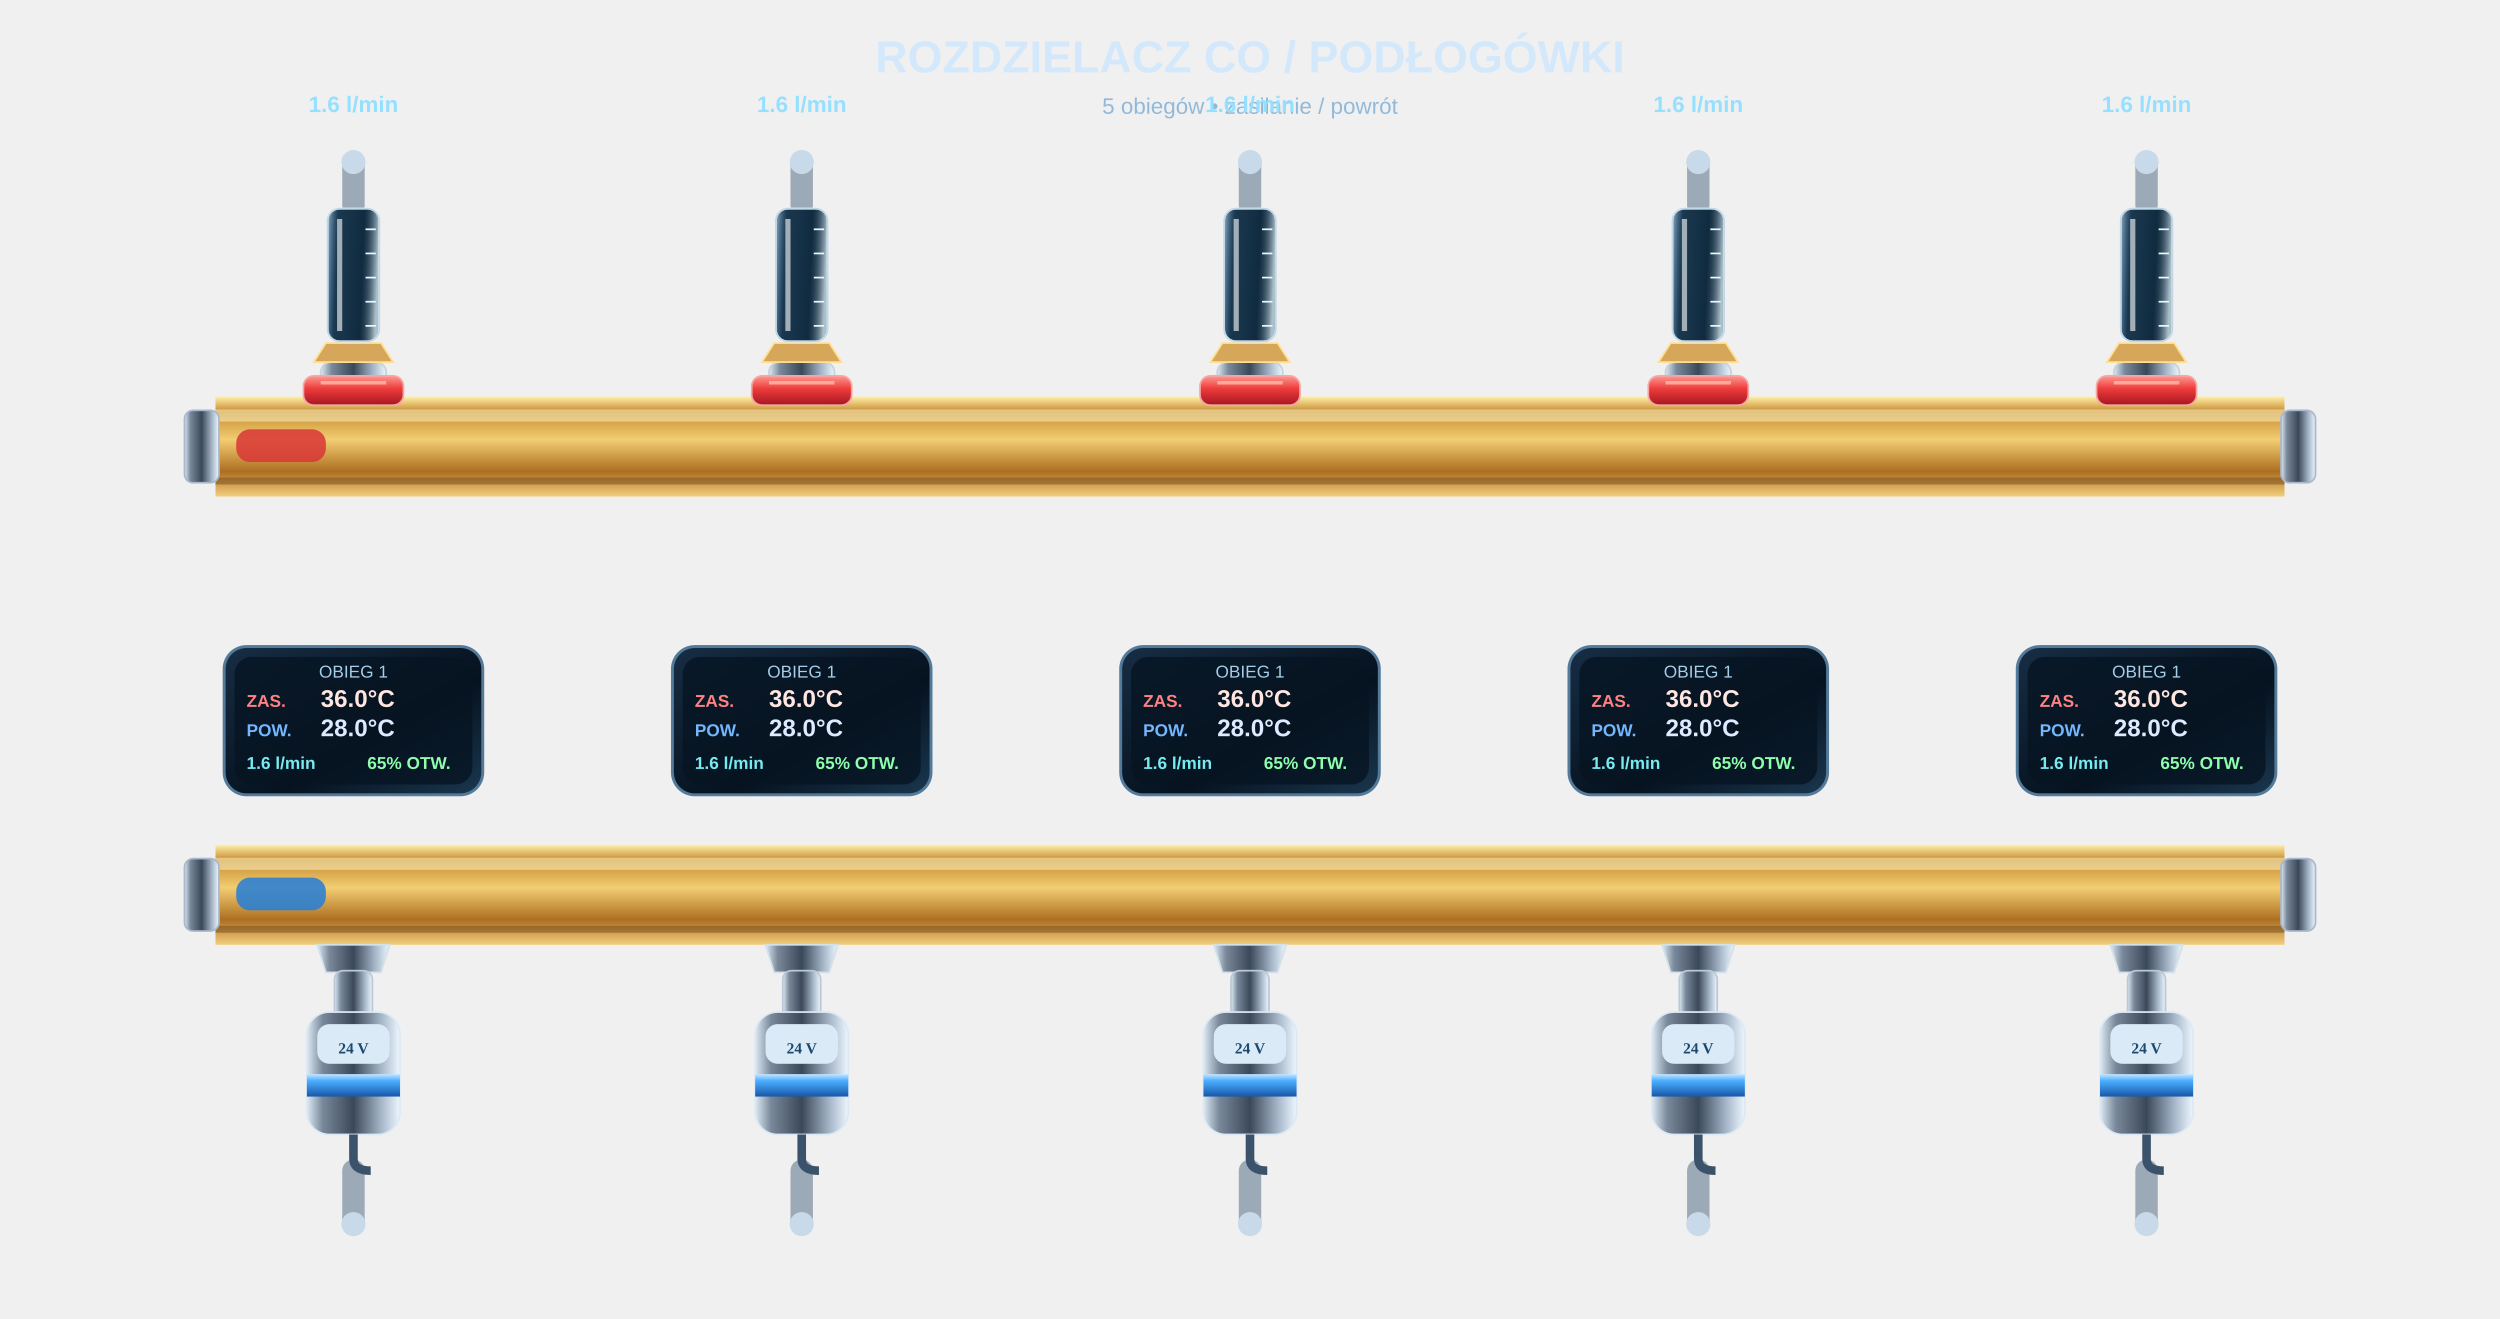
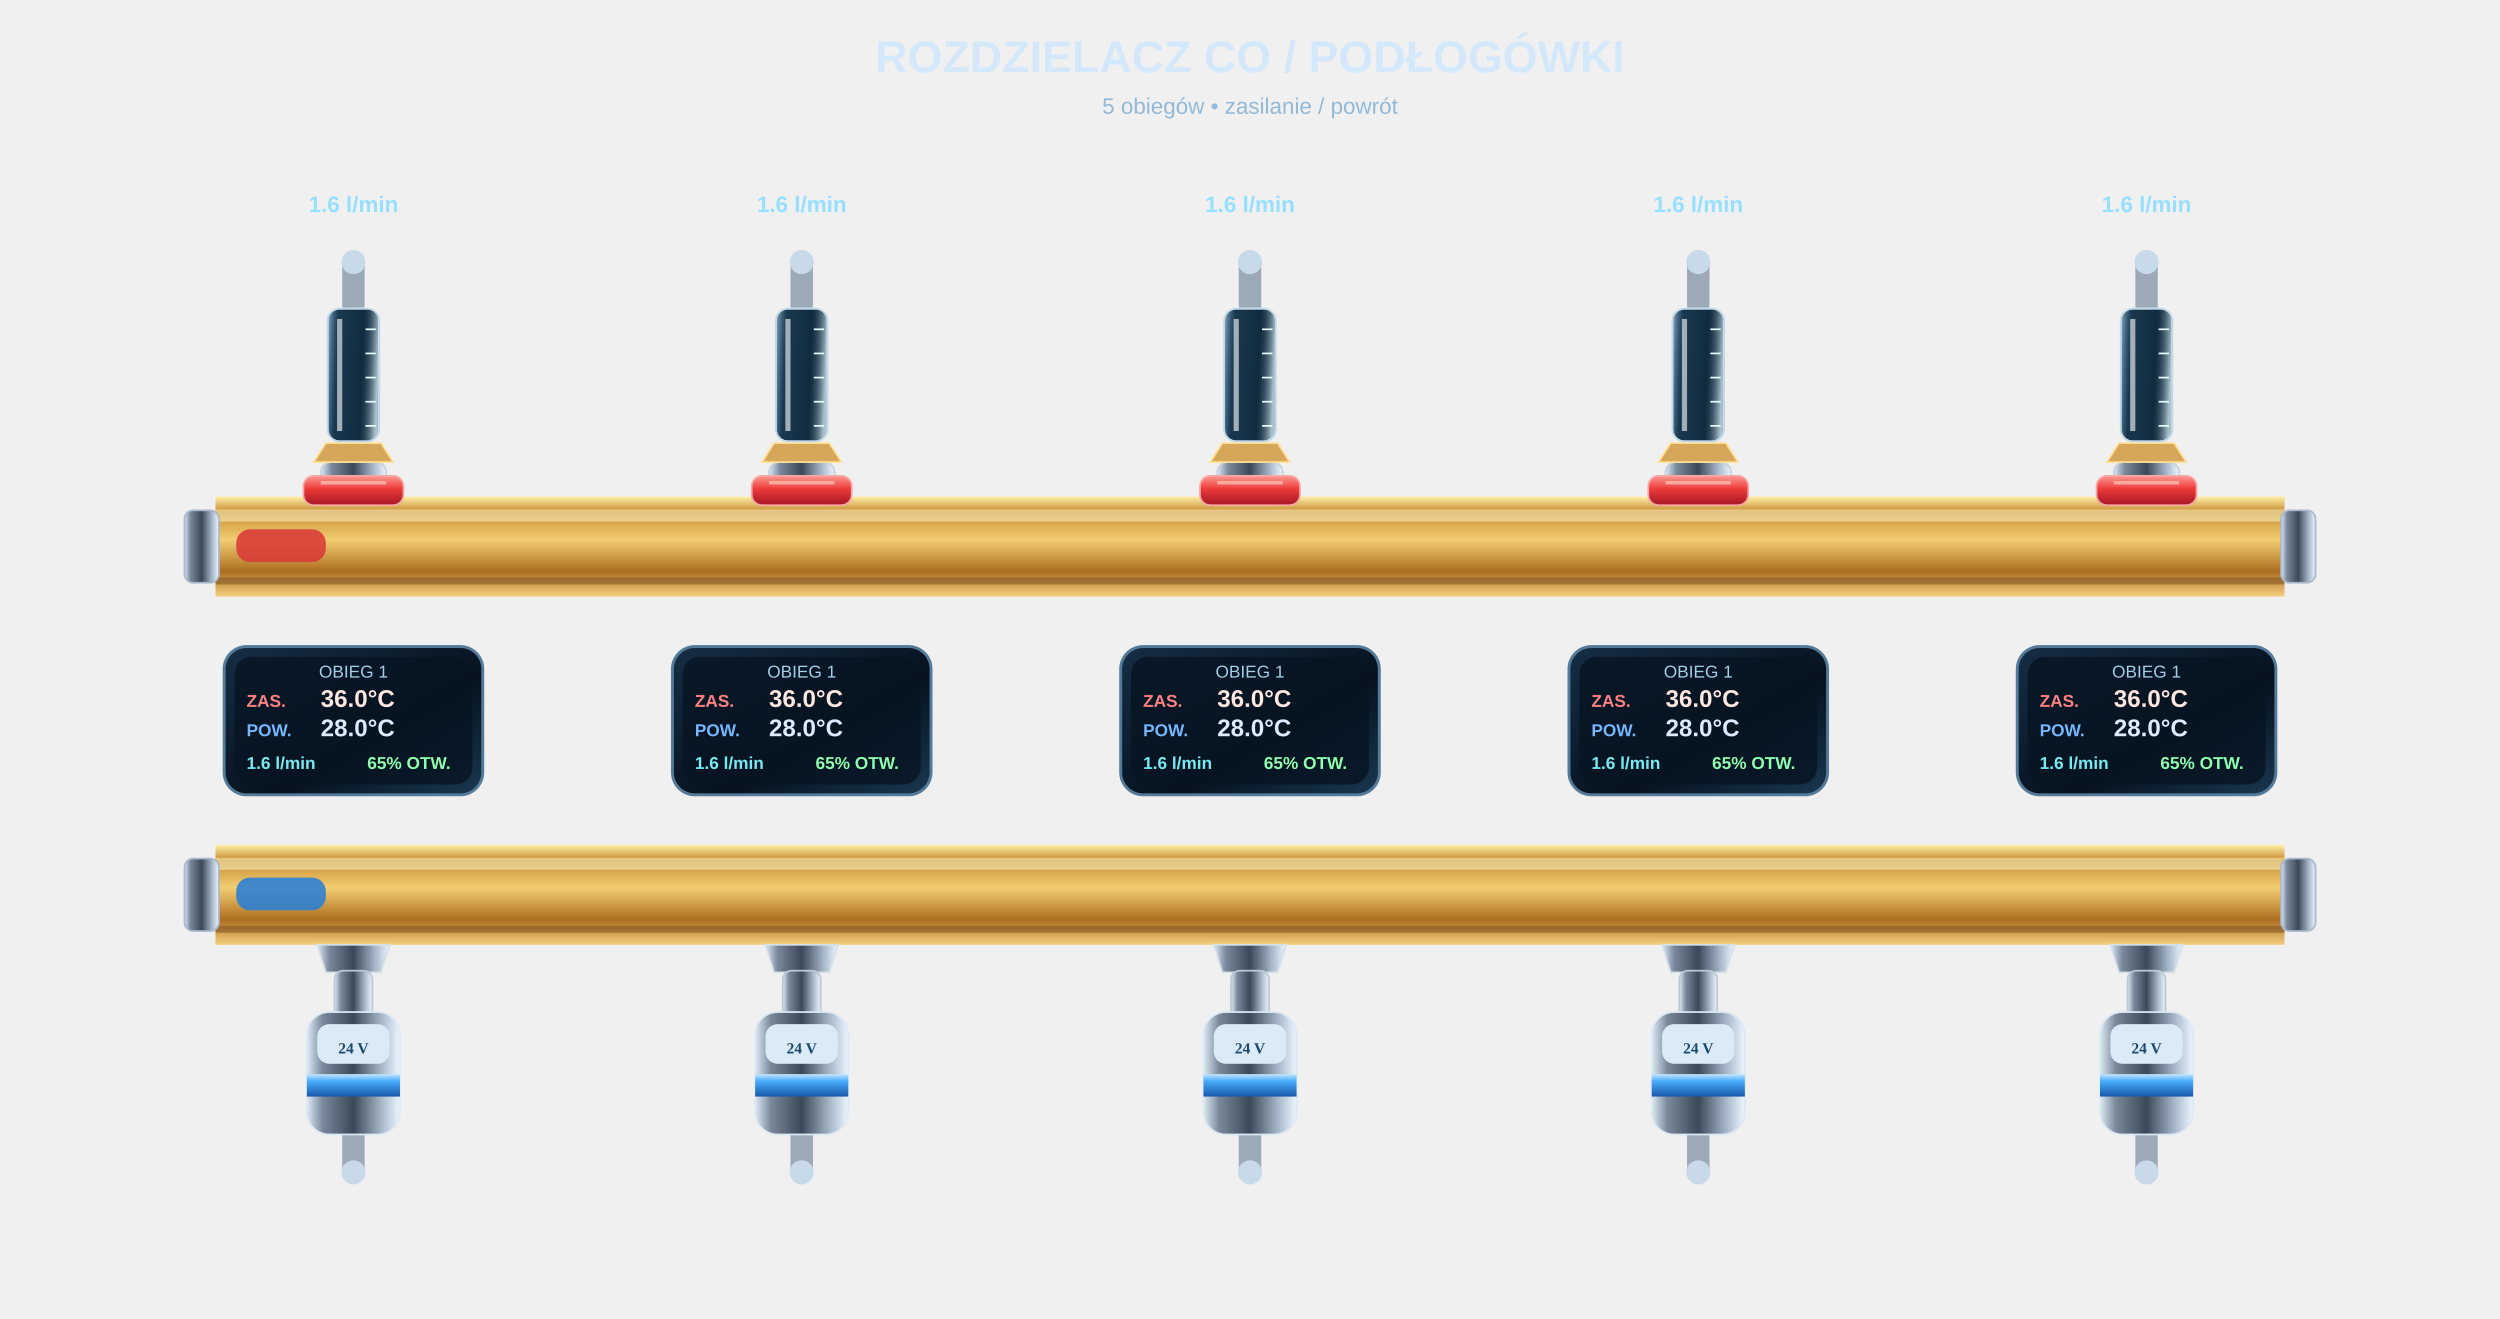
<svg xmlns="http://www.w3.org/2000/svg" viewBox="0 0 1450 765" role="img" aria-label="Rozdzielacz ogrzewania z pięcioma obiegami — podgląd komponentów">
  <defs>
    <linearGradient id="mf-brass" x2="0" y2="1">
      <stop stop-color="#fff0a9" />
      <stop offset=".15" stop-color="#c78c30" />
      <stop offset=".43" stop-color="#f2cd72" />
      <stop offset=".75" stop-color="#ad6e20" />
      <stop offset="1" stop-color="#f3cf7d" />
    </linearGradient>
    <linearGradient id="mf-steel" x2="1" y2="0">
      <stop stop-color="#dceaf4" />
      <stop offset=".17" stop-color="#79889a" />
      <stop offset=".5" stop-color="#3b4859" />
      <stop offset=".8" stop-color="#a6b7c9" />
      <stop offset="1" stop-color="#edf6ff" />
    </linearGradient>
    <linearGradient id="mf-glass" x2="1" y2=".1">
      <stop stop-color="#cfeaff" stop-opacity=".7" />
      <stop offset=".22" stop-color="#528cc6" stop-opacity=".12" />
      <stop offset=".7" stop-color="#0c2846" stop-opacity=".18" />
      <stop offset="1" stop-color="#e7f9ff" stop-opacity=".72" />
    </linearGradient>
    <linearGradient id="mf-red" x2="0" y2="1">
      <stop stop-color="#ff9890" />
      <stop offset=".45" stop-color="#ec3a39" />
      <stop offset="1" stop-color="#a51723" />
    </linearGradient>
    <linearGradient id="mf-blue" x2="0" y2="1">
      <stop stop-color="#c3e6ff" />
      <stop offset=".3" stop-color="#4aaeff" />
      <stop offset="1" stop-color="#1857a9" />
    </linearGradient>
    <linearGradient id="mf-screen" x2="1" y2="1">
      <stop stop-color="#172e45" />
      <stop offset=".6" stop-color="#06121f" />
      <stop offset="1" stop-color="#1a3850" />
    </linearGradient>
    <filter id="mf-shadow" x="-20%" y="-35%" width="140%" height="180%">
      <feDropShadow dx="0" dy="7" stdDeviation="8" flood-color="#01060a" flood-opacity=".4" />
    </filter>
    <g id="mf-rail-middle">
      <rect x="0" y="0" width="1" height="58" fill="url(#mf-brass)" />
      <path d="M0 11 H1" stroke="#fffbd1" stroke-opacity=".5" stroke-width="7" />
      <path d="M0 49 H1" stroke="#6c431a" stroke-opacity=".45" stroke-width="4" />
    </g>
    <g id="mf-rail-start">
      <rect x="-18" y="8" width="20" height="42" rx="5" fill="url(#mf-steel)" stroke="#a9b8cb" />
    </g>
    <g id="mf-rail-end">
      <rect x="-2" y="8" width="20" height="42" rx="5" fill="url(#mf-steel)" stroke="#a9b8cb" />
    </g>
    <g id="mf-supply-mark">
      <rect x="12" y="19" width="52" height="19" rx="8" fill="#d93837" fill-opacity=".86" />
    </g>
    <g id="mf-return-mark">
      <rect x="12" y="19" width="52" height="19" rx="8" fill="#277fd7" fill-opacity=".86" />
    </g>
    <g id="mf-outlet-upper">
      <path d="M0 0 V25" stroke="#9ca9b6" stroke-width="13" stroke-linecap="round" />
      <circle cx="0" cy="0" r="7" fill="#c8dae9" />
    </g>
    <g id="mf-outlet-lower">
-       <path d="M0 -31 V0" stroke="#9ca9b6" stroke-width="13" stroke-linecap="round" />
+       <path d="M0 -22 V0" stroke="#9ca9b6" stroke-width="13" stroke-linecap="round" />
      <circle cx="0" cy="0" r="7" fill="#c8dae9" />
    </g>
    <g id="mf-flowmeter-template">
      <rect x="-19" y="-15" width="38" height="25" rx="6" fill="url(#mf-steel)" stroke="#c9d1d9" />
      <path d="M-23 -15 L-16 -26 H16 L23 -15Z" fill="#d6a75a" stroke="#ffdf91" />
      <rect x="-15" y="-104" width="30" height="77" rx="7" fill="#112b3d" stroke="#ebf5ff" />
      <rect id="mf-flow-fill" x="-11" y="-27" width="22" height="0" rx="3" fill="#58baff" fill-opacity=".68" />
      <rect x="-15" y="-104" width="30" height="77" rx="7" fill="url(#mf-glass)" stroke="#c0d7e5" />
      <path d="M-8 -98 V-33" stroke="#fff" stroke-opacity=".6" stroke-width="3" />
      <path d="M7 -36 h6" stroke="#e6f9ff" stroke-width="1" />
      <path d="M7 -50 h6" stroke="#e6f9ff" stroke-width="1" />
      <path d="M7 -64 h6" stroke="#e6f9ff" stroke-width="1" />
      <path d="M7 -78 h6" stroke="#e6f9ff" stroke-width="1" />
      <path d="M7 -92 h6" stroke="#e6f9ff" stroke-width="1" />
      <text id="mf-flow-text" x="0" y="-160" text-anchor="middle" fill="#95dfff" font-family="Arial,sans-serif" font-size="13" font-weight="700">1.6 l/min</text>
      <rect x="-29" y="-7" width="58" height="17" rx="6" fill="url(#mf-red)" stroke="#f6a7a5" />
      <path d="M-19 -3 H19" stroke="#ffcebd" stroke-opacity=".65" stroke-width="2" />
    </g>
+     <g id="mf-outlet-lower-manual">
+       <path d="M0 -65 V0" stroke="#9ca9b6" stroke-width="13" stroke-linecap="round" />
+       <circle cx="0" cy="0" r="7" fill="#c8dae9" />
+     </g>
    <g id="mf-valve-manual">
      <path d="M-21 0 L-16 16 H16 L21 0Z" fill="url(#mf-steel)" stroke="#d4e1e9" />
      <rect x="-11" y="15" width="22" height="30" rx="5" fill="url(#mf-steel)" stroke="#bbc9d6" />
      <rect x="-25" y="38" width="50" height="29" rx="11" fill="url(#mf-blue)" stroke="#bddfff" />
      <path d="M-18 50 H18" stroke="#d3ebff" stroke-width="2" />
    </g>
    <g id="mf-valve-actuator">
      <path d="M-21 0 L-16 16 H16 L21 0Z" fill="url(#mf-steel)" stroke="#d4e1e9" />
      <rect x="-11" y="15" width="22" height="30" rx="5" fill="url(#mf-steel)" stroke="#bbc9d6" />
      <rect x="-27" y="39" width="54" height="71" rx="13" fill="url(#mf-steel)" stroke="#dce9f4" />
      <rect x="-27" y="75" width="54" height="13" fill="url(#mf-blue)" />
      <rect x="-21" y="46" width="42" height="23" rx="7" fill="#daeaf6" />
      <text x="0" y="63" fill="#1c496e" text-anchor="middle" font-size="9" font-weight="bold">24 V</text>
-       <path d="M0 110 v14 q0 7 10 7" fill="none" stroke="#3b536a" stroke-width="5" />
    </g>
    <g id="mf-common-actuator">
      <path d="M-50 13 H42" stroke="#d6a85b" stroke-width="14" stroke-linecap="round" />
      <rect x="-14" y="-35" width="28" height="52" rx="6" fill="url(#mf-steel)" stroke="#d6e3ee" />
      <rect x="-27" y="-91" width="54" height="57" rx="12" fill="url(#mf-steel)" stroke="#c9e4f2" />
      <rect x="-27" y="-55" width="54" height="12" fill="url(#mf-blue)" />
      <rect x="-17" y="-80" width="34" height="20" rx="5" fill="#d6ebf8" />
      <text x="0" y="-66" text-anchor="middle" font-size="9" fill="#1b4663">24 V</text>
      <text x="0" y="-104" fill="#a2d8ff" text-anchor="middle" font-size="12">WSPÓLNY</text>
    </g>
    <g id="mf-display-template">
      <rect x="-75" y="-43" width="150" height="86" rx="13" fill="url(#mf-screen)" stroke="#547a9a" stroke-width="1.7" />
      <rect x="-69" y="-37" width="138" height="74" rx="10" fill="#071422" fill-opacity=".8" />
      <text id="mf-display-title" x="0" y="-25" fill="#a5cee9" text-anchor="middle" font-family="Arial,sans-serif" font-size="10">OBIEG 1</text>
      <text x="-62" y="-8" fill="#ff8181" font-family="Arial,sans-serif" font-size="10" font-weight="bold">ZAS.</text>
      <text id="mf-display-supply" x="-19" y="-8" fill="#ffe6e0" font-family="Arial,sans-serif" font-size="14" font-weight="bold">36.0°C</text>
      <text x="-62" y="9" fill="#74b7ff" font-family="Arial,sans-serif" font-size="10" font-weight="bold">POW.</text>
      <text id="mf-display-return" x="-19" y="9" fill="#ddeaff" font-family="Arial,sans-serif" font-size="14" font-weight="bold">28.0°C</text>
      <text id="mf-display-flow" x="-62" y="28" fill="#76ecf2" font-family="Arial,sans-serif" font-size="10" font-weight="bold">1.6 l/min</text>
      <text id="mf-display-open" x="8" y="28" fill="#8effad" font-family="Arial,sans-serif" font-size="10" font-weight="bold">65% OTW.</text>
    </g>
    <g id="mf-title-template">
      <text id="mf-title-text" x="0" y="42" font-family="Arial,sans-serif" text-anchor="middle" fill="#d4e8fc" font-size="26" font-weight="bold">ROZDZIELACZ CO / PODŁOGÓWKI</text>
      <text id="mf-subtitle-text" x="0" y="66" font-family="Arial,sans-serif" text-anchor="middle" fill="#91b9da" font-size="13">5 obiegów • zasilanie / powrót</text>
    </g>
  </defs>
  <g id="mf-preview">
    <use href="#mf-title-template" transform="translate(725 0)" />
-     <use href="#mf-rail-middle" transform="translate(125 230) scale(1200 1)" />
+     <use href="#mf-rail-middle" transform="translate(125 288) scale(1200 1)" />
    <use href="#mf-rail-middle" transform="translate(125 490) scale(1200 1)" />
-     <use href="#mf-rail-start" transform="translate(125 230)" />
-     <use href="#mf-rail-end" transform="translate(1325 230)" />
+     <use href="#mf-rail-start" transform="translate(125 288)" />
+     <use href="#mf-rail-end" transform="translate(1325 288)" />
    <use href="#mf-rail-start" transform="translate(125 490)" />
    <use href="#mf-rail-end" transform="translate(1325 490)" />
-     <use href="#mf-supply-mark" transform="translate(125 230)" />
+     <use href="#mf-supply-mark" transform="translate(125 288)" />
    <use href="#mf-return-mark" transform="translate(125 490)" />
-     <use href="#mf-outlet-upper" transform="translate(205 94)" />
-     <use href="#mf-outlet-lower" transform="translate(205 710)" />
-     <use href="#mf-flowmeter-template" transform="translate(205 225)" />
+     <use href="#mf-outlet-upper" transform="translate(205 152)" />
+     <use href="#mf-outlet-lower" transform="translate(205 680)" />
+     <use href="#mf-flowmeter-template" transform="translate(205 283)" />
    <use href="#mf-valve-actuator" transform="translate(205 548)" />
    <use href="#mf-display-template" transform="translate(205 418)" />
-     <use href="#mf-outlet-upper" transform="translate(465 94)" />
-     <use href="#mf-outlet-lower" transform="translate(465 710)" />
-     <use href="#mf-flowmeter-template" transform="translate(465 225)" />
+     <use href="#mf-outlet-upper" transform="translate(465 152)" />
+     <use href="#mf-outlet-lower" transform="translate(465 680)" />
+     <use href="#mf-flowmeter-template" transform="translate(465 283)" />
    <use href="#mf-valve-actuator" transform="translate(465 548)" />
    <use href="#mf-display-template" transform="translate(465 418)" />
-     <use href="#mf-outlet-upper" transform="translate(725 94)" />
-     <use href="#mf-outlet-lower" transform="translate(725 710)" />
-     <use href="#mf-flowmeter-template" transform="translate(725 225)" />
+     <use href="#mf-outlet-upper" transform="translate(725 152)" />
+     <use href="#mf-outlet-lower" transform="translate(725 680)" />
+     <use href="#mf-flowmeter-template" transform="translate(725 283)" />
    <use href="#mf-valve-actuator" transform="translate(725 548)" />
    <use href="#mf-display-template" transform="translate(725 418)" />
-     <use href="#mf-outlet-upper" transform="translate(985 94)" />
-     <use href="#mf-outlet-lower" transform="translate(985 710)" />
-     <use href="#mf-flowmeter-template" transform="translate(985 225)" />
+     <use href="#mf-outlet-upper" transform="translate(985 152)" />
+     <use href="#mf-outlet-lower" transform="translate(985 680)" />
+     <use href="#mf-flowmeter-template" transform="translate(985 283)" />
    <use href="#mf-valve-actuator" transform="translate(985 548)" />
    <use href="#mf-display-template" transform="translate(985 418)" />
-     <use href="#mf-outlet-upper" transform="translate(1245 94)" />
-     <use href="#mf-outlet-lower" transform="translate(1245 710)" />
-     <use href="#mf-flowmeter-template" transform="translate(1245 225)" />
+     <use href="#mf-outlet-upper" transform="translate(1245 152)" />
+     <use href="#mf-outlet-lower" transform="translate(1245 680)" />
+     <use href="#mf-flowmeter-template" transform="translate(1245 283)" />
    <use href="#mf-valve-actuator" transform="translate(1245 548)" />
    <use href="#mf-display-template" transform="translate(1245 418)" />
  </g>
</svg>
